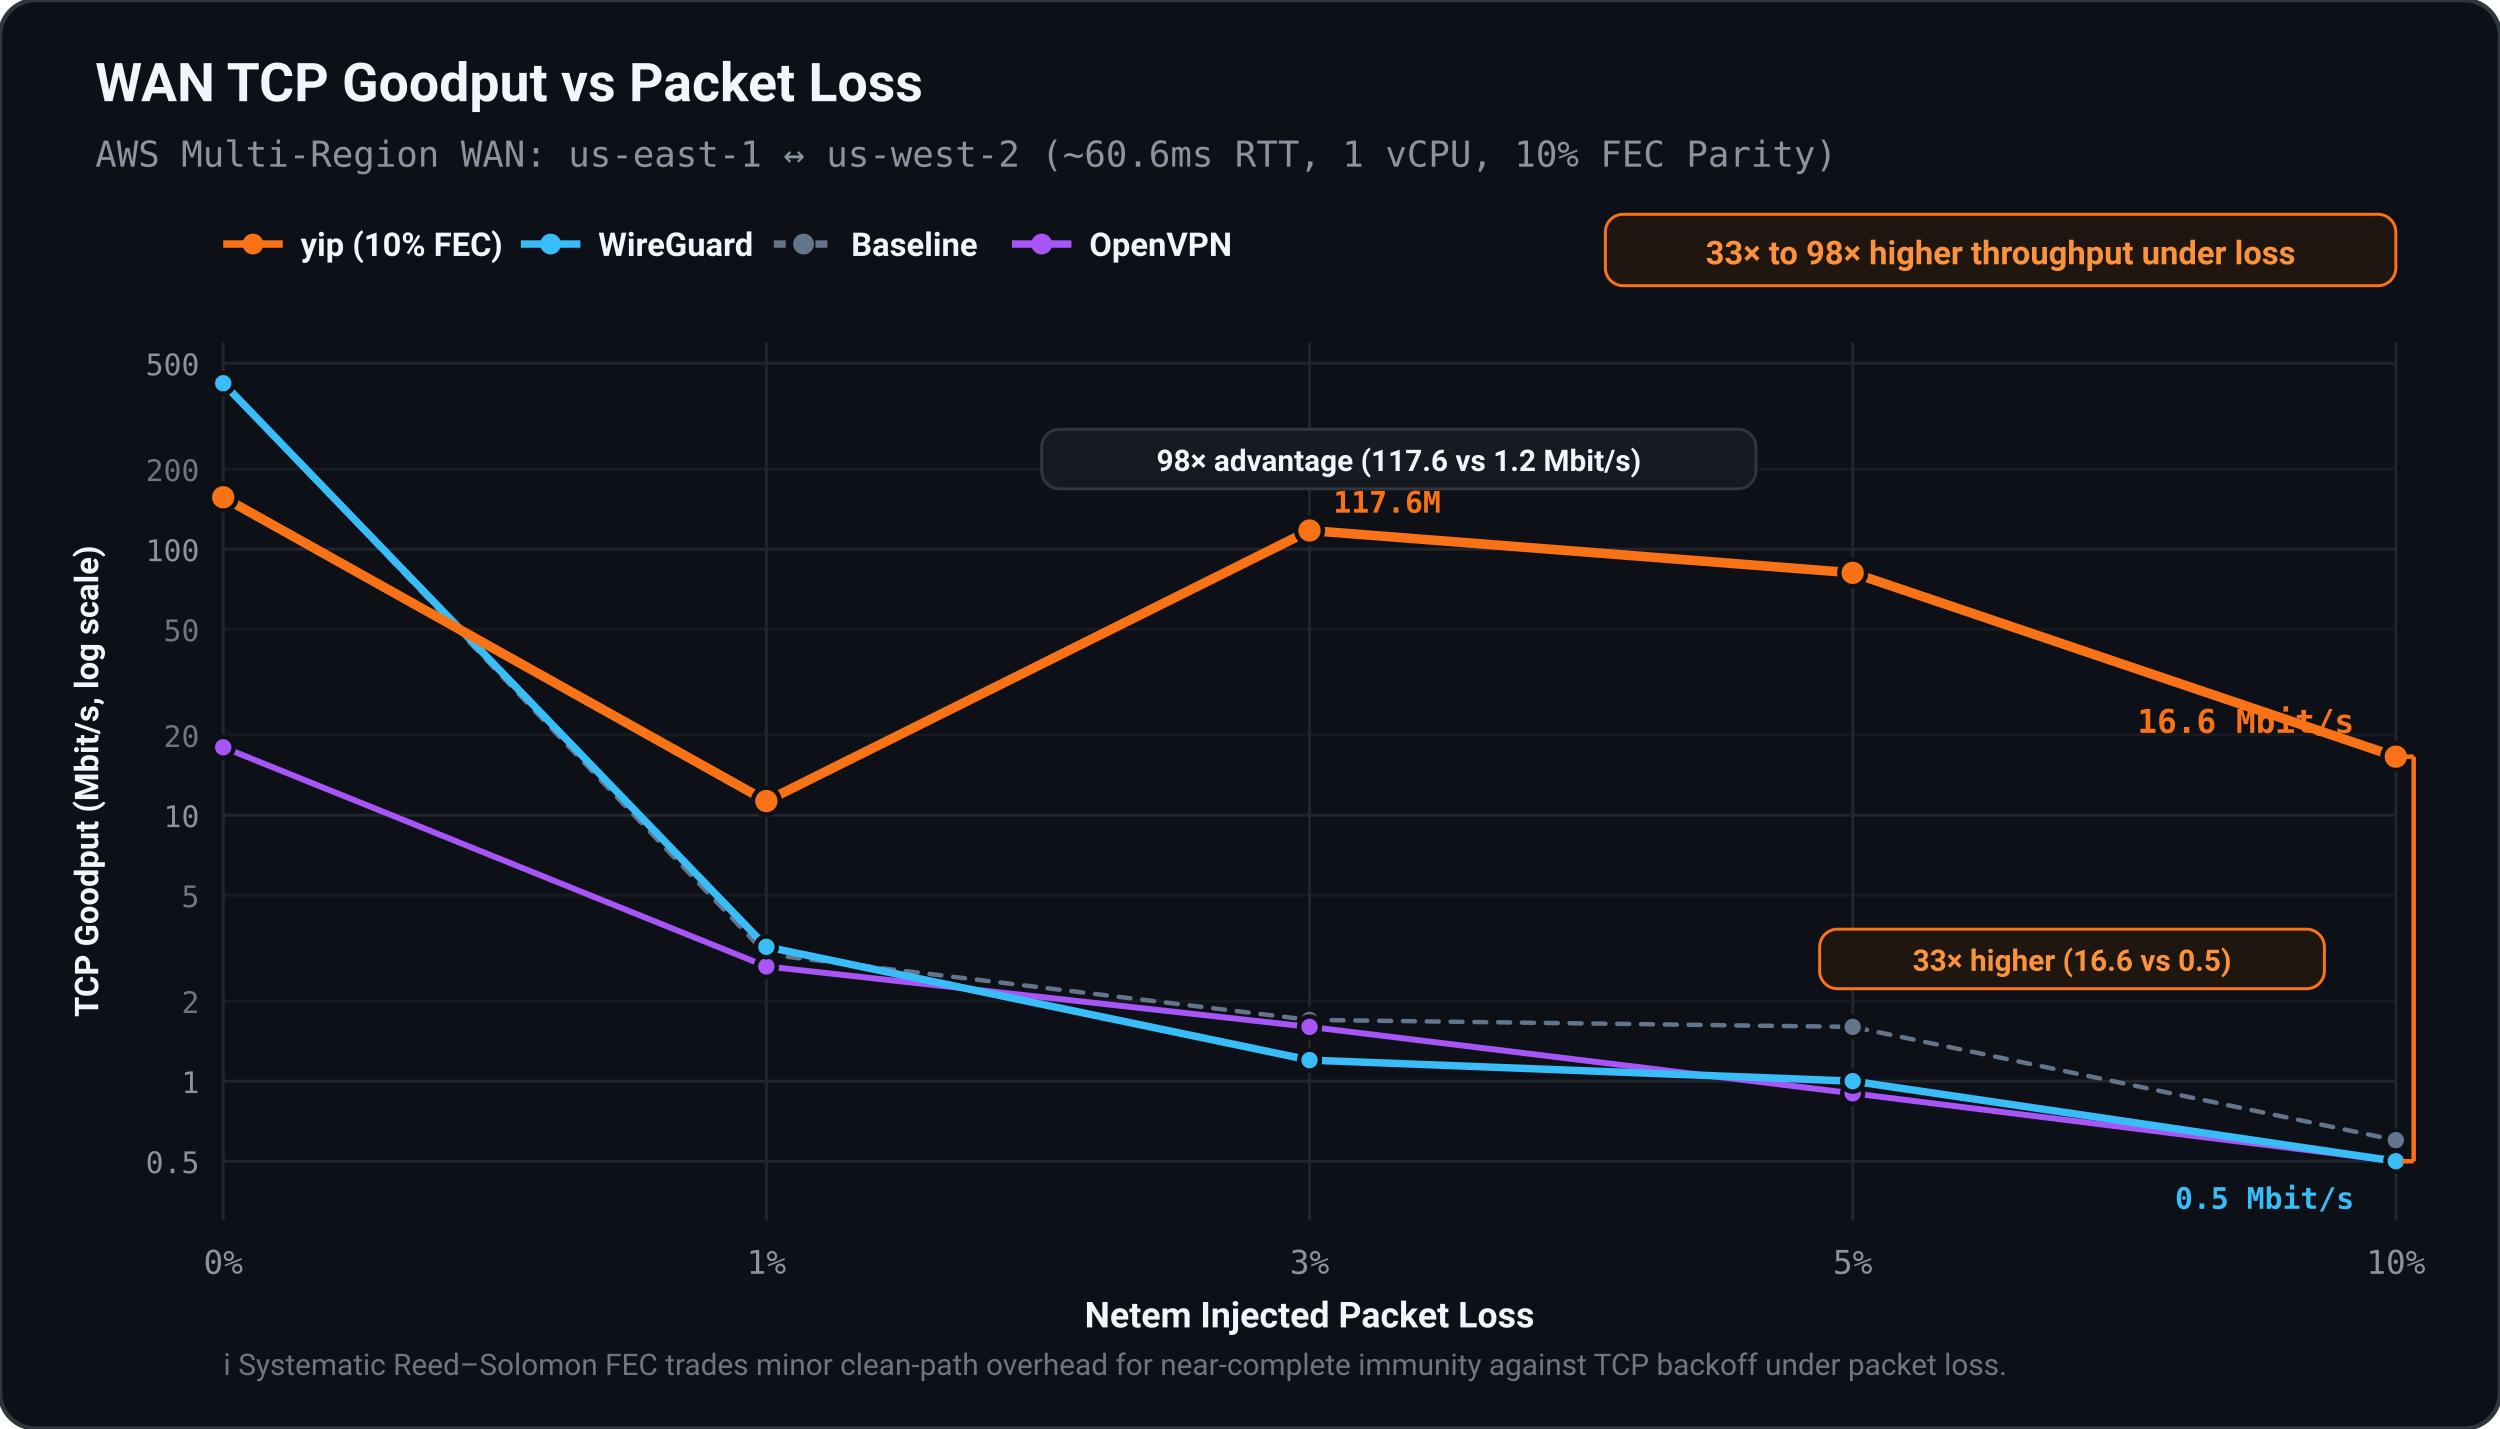
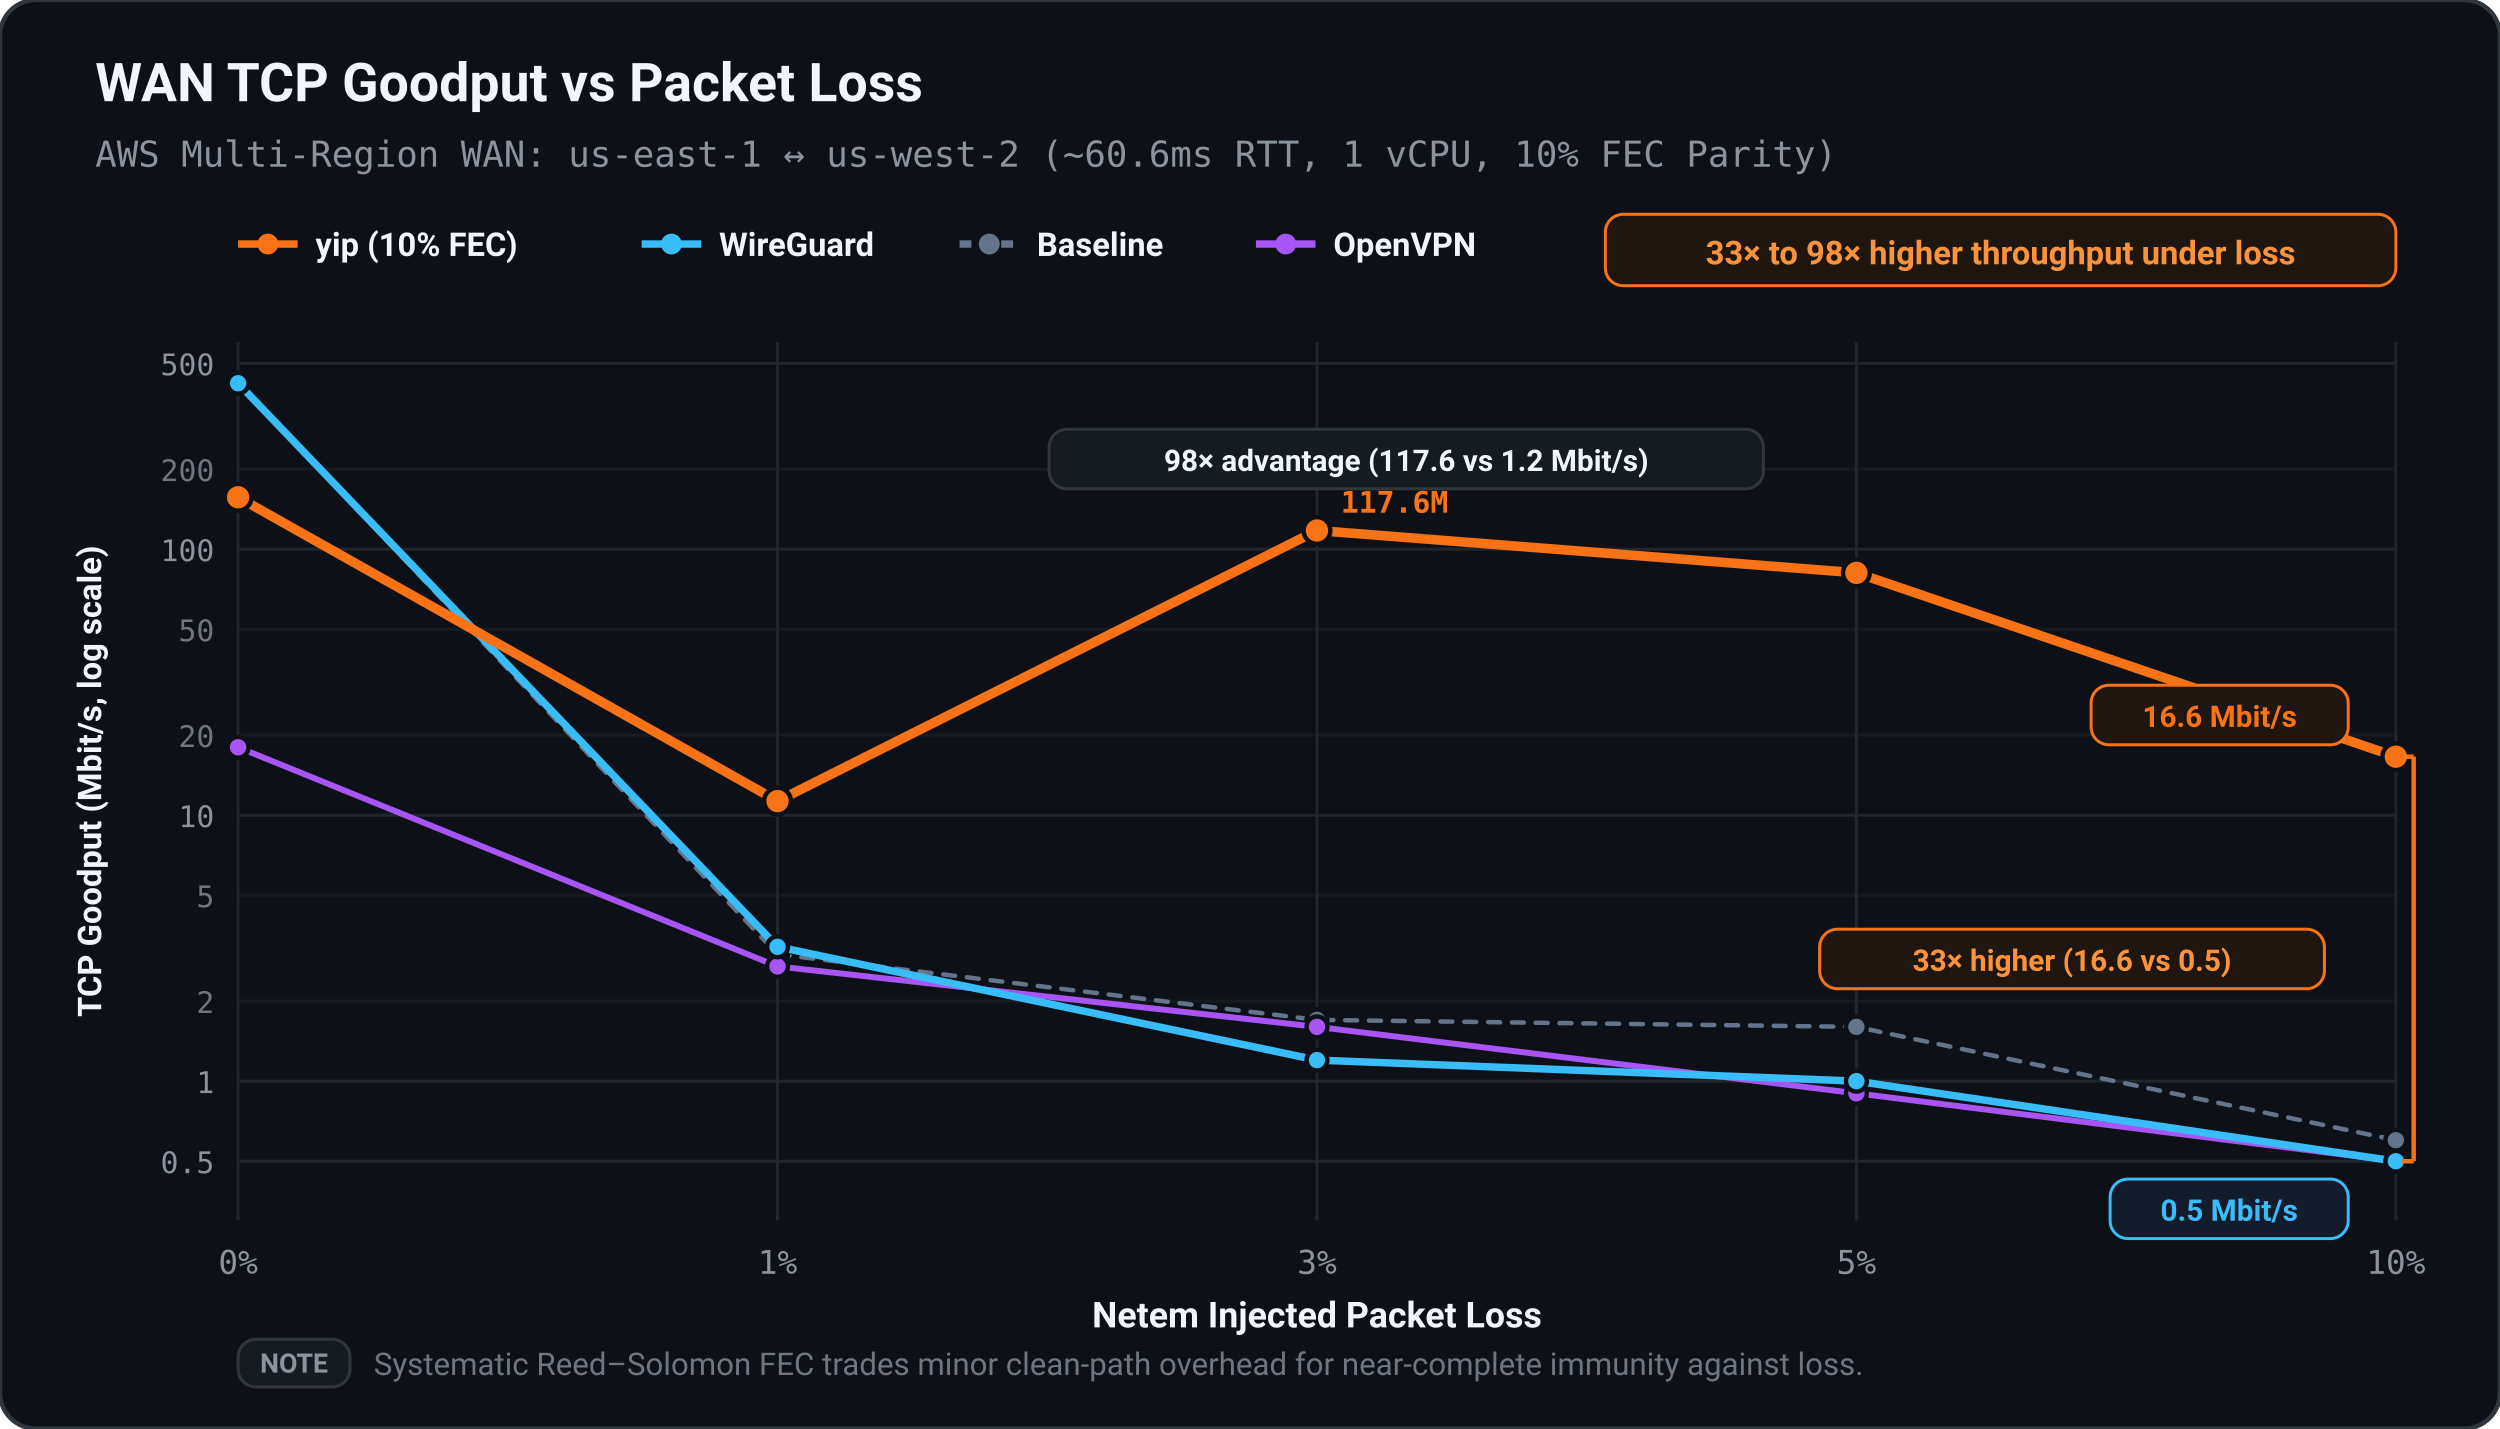
<svg xmlns="http://www.w3.org/2000/svg" viewBox="0 0 840 480" width="100%" height="100%">
  <defs>
    <style>
      text { text-rendering: geometricPrecision; }
    </style>
  </defs>
  <rect width="100%" height="100%" rx="12" fill="#0d1117" stroke="#30363d" stroke-width="1.5" />
  <text x="32.00" y="34.00" fill="#f0f6fc" font-size="18" font-family="ui-sans-serif, -apple-system, BlinkMacSystemFont, 'Segoe UI', Roboto, sans-serif" font-weight="bold" text-anchor="start">WAN TCP Goodput vs Packet Loss</text>
  <text x="32.00" y="56.00" fill="#8b949e" font-size="12" font-family="ui-monospace, SFMono-Regular, Menlo, monospace" font-weight="normal" text-anchor="start">AWS Multi-Region WAN: us-east-1 ↔ us-west-2 (~60.6ms RTT, 1 vCPU, 10% FEC Parity)</text>
-   <line x1="75.00" y1="82.00" x2="95.00" y2="82.00" stroke="#f97316" stroke-width="2.50" />
-   <circle cx="85.00" cy="82.00" r="3.50" fill="#f97316" />
-   <text x="101.00" y="86.00" fill="#f0f6fc" font-size="11" font-family="ui-sans-serif, -apple-system, BlinkMacSystemFont, 'Segoe UI', Roboto, sans-serif" font-weight="600" text-anchor="start">yip (10% FEC)</text>
-   <line x1="175.00" y1="82.00" x2="195.00" y2="82.00" stroke="#38bdf8" stroke-width="2.50" />
-   <circle cx="185.00" cy="82.00" r="3.50" fill="#38bdf8" />
-   <text x="201.00" y="86.00" fill="#f0f6fc" font-size="11" font-family="ui-sans-serif, -apple-system, BlinkMacSystemFont, 'Segoe UI', Roboto, sans-serif" font-weight="600" text-anchor="start">WireGuard</text>
-   <line x1="260.00" y1="82.00" x2="280.00" y2="82.00" stroke="#64748b" stroke-width="2.50" stroke-dasharray="4,3" />
-   <circle cx="270.00" cy="82.00" r="3.50" fill="#64748b" />
-   <text x="286.00" y="86.00" fill="#f0f6fc" font-size="11" font-family="ui-sans-serif, -apple-system, BlinkMacSystemFont, 'Segoe UI', Roboto, sans-serif" font-weight="600" text-anchor="start">Baseline</text>
-   <line x1="340.00" y1="82.00" x2="360.00" y2="82.00" stroke="#a855f7" stroke-width="2.50" />
-   <circle cx="350.00" cy="82.00" r="3.50" fill="#a855f7" />
-   <text x="366.00" y="86.00" fill="#f0f6fc" font-size="11" font-family="ui-sans-serif, -apple-system, BlinkMacSystemFont, 'Segoe UI', Roboto, sans-serif" font-weight="600" text-anchor="start">OpenVPN</text>
+   <line x1="80.00" y1="82.00" x2="100.00" y2="82.00" stroke="#f97316" stroke-width="2.50" />
+   <circle cx="90.00" cy="82.00" r="3.50" fill="#f97316" />
+   <text x="106.00" y="86.00" fill="#f0f6fc" font-size="11" font-family="ui-sans-serif, -apple-system, BlinkMacSystemFont, 'Segoe UI', Roboto, sans-serif" font-weight="600" text-anchor="start">yip (10% FEC)</text>
+   <line x1="215.60" y1="82.00" x2="235.60" y2="82.00" stroke="#38bdf8" stroke-width="2.50" />
+   <circle cx="225.60" cy="82.00" r="3.50" fill="#38bdf8" />
+   <text x="241.60" y="86.00" fill="#f0f6fc" font-size="11" font-family="ui-sans-serif, -apple-system, BlinkMacSystemFont, 'Segoe UI', Roboto, sans-serif" font-weight="600" text-anchor="start">WireGuard</text>
+   <line x1="322.40" y1="82.00" x2="342.40" y2="82.00" stroke="#64748b" stroke-width="2.50" stroke-dasharray="4,3" />
+   <circle cx="332.40" cy="82.00" r="3.50" fill="#64748b" />
+   <text x="348.40" y="86.00" fill="#f0f6fc" font-size="11" font-family="ui-sans-serif, -apple-system, BlinkMacSystemFont, 'Segoe UI', Roboto, sans-serif" font-weight="600" text-anchor="start">Baseline</text>
+   <line x1="422.00" y1="82.00" x2="442.00" y2="82.00" stroke="#a855f7" stroke-width="2.50" />
+   <circle cx="432.00" cy="82.00" r="3.50" fill="#a855f7" />
+   <text x="448.00" y="86.00" fill="#f0f6fc" font-size="11" font-family="ui-sans-serif, -apple-system, BlinkMacSystemFont, 'Segoe UI', Roboto, sans-serif" font-weight="600" text-anchor="start">OpenVPN</text>
  <rect x="539.40" y="72.00" width="265.60" height="24.00" fill="#1f1610" rx="6.00" stroke="#f97316" stroke-width="1.00" />
  <text x="672.20" y="88.80" fill="#fb923c" font-size="11" font-family="ui-sans-serif, -apple-system, BlinkMacSystemFont, 'Segoe UI', Roboto, sans-serif" font-weight="bold" text-anchor="middle">33× to 98× higher throughput under loss</text>
-   <line x1="75.00" y1="390.17" x2="805.00" y2="390.17" stroke="#21262d" stroke-width="1.00" />
-   <text x="67.00" y="394.17" fill="#8b949e" font-size="10" font-family="ui-monospace, SFMono-Regular, Menlo, monospace" font-weight="normal" text-anchor="end">0.5</text>
-   <line x1="75.00" y1="363.27" x2="805.00" y2="363.27" stroke="#21262d" stroke-width="1.00" />
-   <text x="67.00" y="367.27" fill="#8b949e" font-size="10" font-family="ui-monospace, SFMono-Regular, Menlo, monospace" font-weight="normal" text-anchor="end">1</text>
-   <line x1="75.00" y1="336.37" x2="805.00" y2="336.37" stroke="#161b22" stroke-width="1.00" />
-   <text x="67.00" y="340.37" fill="#6e7681" font-size="10" font-family="ui-monospace, SFMono-Regular, Menlo, monospace" font-weight="normal" text-anchor="end">2</text>
-   <line x1="75.00" y1="300.81" x2="805.00" y2="300.81" stroke="#161b22" stroke-width="1.00" />
-   <text x="67.00" y="304.81" fill="#6e7681" font-size="10" font-family="ui-monospace, SFMono-Regular, Menlo, monospace" font-weight="normal" text-anchor="end">5</text>
-   <line x1="75.00" y1="273.91" x2="805.00" y2="273.91" stroke="#21262d" stroke-width="1.00" />
-   <text x="67.00" y="277.91" fill="#8b949e" font-size="10" font-family="ui-monospace, SFMono-Regular, Menlo, monospace" font-weight="normal" text-anchor="end">10</text>
-   <line x1="75.00" y1="247.00" x2="805.00" y2="247.00" stroke="#161b22" stroke-width="1.00" />
-   <text x="67.00" y="251.00" fill="#6e7681" font-size="10" font-family="ui-monospace, SFMono-Regular, Menlo, monospace" font-weight="normal" text-anchor="end">20</text>
-   <line x1="75.00" y1="211.44" x2="805.00" y2="211.44" stroke="#161b22" stroke-width="1.00" />
-   <text x="67.00" y="215.44" fill="#6e7681" font-size="10" font-family="ui-monospace, SFMono-Regular, Menlo, monospace" font-weight="normal" text-anchor="end">50</text>
-   <line x1="75.00" y1="184.54" x2="805.00" y2="184.54" stroke="#21262d" stroke-width="1.00" />
-   <text x="67.00" y="188.54" fill="#8b949e" font-size="10" font-family="ui-monospace, SFMono-Regular, Menlo, monospace" font-weight="normal" text-anchor="end">100</text>
-   <line x1="75.00" y1="157.64" x2="805.00" y2="157.64" stroke="#161b22" stroke-width="1.00" />
-   <text x="67.00" y="161.64" fill="#6e7681" font-size="10" font-family="ui-monospace, SFMono-Regular, Menlo, monospace" font-weight="normal" text-anchor="end">200</text>
-   <line x1="75.00" y1="122.08" x2="805.00" y2="122.08" stroke="#21262d" stroke-width="1.00" />
-   <text x="67.00" y="126.08" fill="#8b949e" font-size="10" font-family="ui-monospace, SFMono-Regular, Menlo, monospace" font-weight="normal" text-anchor="end">500</text>
-   <line x1="75.00" y1="115.00" x2="75.00" y2="410.00" stroke="#21262d" stroke-width="1.00" />
-   <text x="75.00" y="428.00" fill="#8b949e" font-size="11" font-family="ui-monospace, SFMono-Regular, Menlo, monospace" font-weight="normal" text-anchor="middle">0%</text>
-   <line x1="257.50" y1="115.00" x2="257.50" y2="410.00" stroke="#21262d" stroke-width="1.00" />
-   <text x="257.50" y="428.00" fill="#8b949e" font-size="11" font-family="ui-monospace, SFMono-Regular, Menlo, monospace" font-weight="normal" text-anchor="middle">1%</text>
-   <line x1="440.00" y1="115.00" x2="440.00" y2="410.00" stroke="#21262d" stroke-width="1.00" />
-   <text x="440.00" y="428.00" fill="#8b949e" font-size="11" font-family="ui-monospace, SFMono-Regular, Menlo, monospace" font-weight="normal" text-anchor="middle">3%</text>
-   <line x1="622.50" y1="115.00" x2="622.50" y2="410.00" stroke="#21262d" stroke-width="1.00" />
-   <text x="622.50" y="428.00" fill="#8b949e" font-size="11" font-family="ui-monospace, SFMono-Regular, Menlo, monospace" font-weight="normal" text-anchor="middle">5%</text>
+   <line x1="80.00" y1="390.17" x2="805.00" y2="390.17" stroke="#21262d" stroke-width="1.00" />
+   <text x="72.00" y="394.17" fill="#8b949e" font-size="10" font-family="ui-monospace, SFMono-Regular, Menlo, monospace" font-weight="normal" text-anchor="end">0.5</text>
+   <line x1="80.00" y1="363.27" x2="805.00" y2="363.27" stroke="#21262d" stroke-width="1.00" />
+   <text x="72.00" y="367.27" fill="#8b949e" font-size="10" font-family="ui-monospace, SFMono-Regular, Menlo, monospace" font-weight="normal" text-anchor="end">1</text>
+   <line x1="80.00" y1="336.37" x2="805.00" y2="336.37" stroke="#161b22" stroke-width="1.00" />
+   <text x="72.00" y="340.37" fill="#6e7681" font-size="10" font-family="ui-monospace, SFMono-Regular, Menlo, monospace" font-weight="normal" text-anchor="end">2</text>
+   <line x1="80.00" y1="300.81" x2="805.00" y2="300.81" stroke="#161b22" stroke-width="1.00" />
+   <text x="72.00" y="304.81" fill="#6e7681" font-size="10" font-family="ui-monospace, SFMono-Regular, Menlo, monospace" font-weight="normal" text-anchor="end">5</text>
+   <line x1="80.00" y1="273.91" x2="805.00" y2="273.91" stroke="#21262d" stroke-width="1.00" />
+   <text x="72.00" y="277.91" fill="#8b949e" font-size="10" font-family="ui-monospace, SFMono-Regular, Menlo, monospace" font-weight="normal" text-anchor="end">10</text>
+   <line x1="80.00" y1="247.00" x2="805.00" y2="247.00" stroke="#161b22" stroke-width="1.00" />
+   <text x="72.00" y="251.00" fill="#6e7681" font-size="10" font-family="ui-monospace, SFMono-Regular, Menlo, monospace" font-weight="normal" text-anchor="end">20</text>
+   <line x1="80.00" y1="211.44" x2="805.00" y2="211.44" stroke="#161b22" stroke-width="1.00" />
+   <text x="72.00" y="215.44" fill="#6e7681" font-size="10" font-family="ui-monospace, SFMono-Regular, Menlo, monospace" font-weight="normal" text-anchor="end">50</text>
+   <line x1="80.00" y1="184.54" x2="805.00" y2="184.54" stroke="#21262d" stroke-width="1.00" />
+   <text x="72.00" y="188.54" fill="#8b949e" font-size="10" font-family="ui-monospace, SFMono-Regular, Menlo, monospace" font-weight="normal" text-anchor="end">100</text>
+   <line x1="80.00" y1="157.64" x2="805.00" y2="157.64" stroke="#161b22" stroke-width="1.00" />
+   <text x="72.00" y="161.64" fill="#6e7681" font-size="10" font-family="ui-monospace, SFMono-Regular, Menlo, monospace" font-weight="normal" text-anchor="end">200</text>
+   <line x1="80.00" y1="122.08" x2="805.00" y2="122.08" stroke="#21262d" stroke-width="1.00" />
+   <text x="72.00" y="126.08" fill="#8b949e" font-size="10" font-family="ui-monospace, SFMono-Regular, Menlo, monospace" font-weight="normal" text-anchor="end">500</text>
+   <line x1="80.00" y1="115.00" x2="80.00" y2="410.00" stroke="#21262d" stroke-width="1.00" />
+   <text x="80.00" y="428.00" fill="#8b949e" font-size="11" font-family="ui-monospace, SFMono-Regular, Menlo, monospace" font-weight="normal" text-anchor="middle">0%</text>
+   <line x1="261.25" y1="115.00" x2="261.25" y2="410.00" stroke="#21262d" stroke-width="1.00" />
+   <text x="261.25" y="428.00" fill="#8b949e" font-size="11" font-family="ui-monospace, SFMono-Regular, Menlo, monospace" font-weight="normal" text-anchor="middle">1%</text>
+   <line x1="442.50" y1="115.00" x2="442.50" y2="410.00" stroke="#21262d" stroke-width="1.00" />
+   <text x="442.50" y="428.00" fill="#8b949e" font-size="11" font-family="ui-monospace, SFMono-Regular, Menlo, monospace" font-weight="normal" text-anchor="middle">3%</text>
+   <line x1="623.75" y1="115.00" x2="623.75" y2="410.00" stroke="#21262d" stroke-width="1.00" />
+   <text x="623.75" y="428.00" fill="#8b949e" font-size="11" font-family="ui-monospace, SFMono-Regular, Menlo, monospace" font-weight="normal" text-anchor="middle">5%</text>
  <line x1="805.00" y1="115.00" x2="805.00" y2="410.00" stroke="#21262d" stroke-width="1.00" />
  <text x="805.00" y="428.00" fill="#8b949e" font-size="11" font-family="ui-monospace, SFMono-Regular, Menlo, monospace" font-weight="normal" text-anchor="middle">10%</text>
-   <text x="440.00" y="446.00" fill="#f0f6fc" font-size="12" font-family="ui-sans-serif, -apple-system, BlinkMacSystemFont, 'Segoe UI', Roboto, sans-serif" font-weight="600" text-anchor="middle">Netem Injected Packet Loss</text>
-   <text x="33.00" y="262.50" fill="#f0f6fc" font-size="11" font-family="ui-sans-serif, -apple-system, BlinkMacSystemFont, 'Segoe UI', Roboto, sans-serif" font-weight="600" text-anchor="middle" transform="rotate(-90 33.00 262.50)">TCP Goodput (Mbit/s, log scale)</text>
-   <polyline points="75.00,128.80 257.50,320.63 440.00,342.68 622.50,345.03 805.00,383.10" fill="none" stroke="#64748b" stroke-width="1.50" stroke-linecap="round" stroke-linejoin="round" stroke-dasharray="4,4" />
-   <circle cx="75.00" cy="128.80" r="3.50" fill="#64748b" stroke="#0d1117" stroke-width="1.50" />
-   <circle cx="257.50" cy="320.63" r="3.50" fill="#64748b" stroke="#0d1117" stroke-width="1.50" />
-   <circle cx="440.00" cy="342.68" r="3.50" fill="#64748b" stroke="#0d1117" stroke-width="1.50" />
-   <circle cx="622.50" cy="345.03" r="3.50" fill="#64748b" stroke="#0d1117" stroke-width="1.50" />
+   <text x="442.50" y="446.00" fill="#f0f6fc" font-size="12" font-family="ui-sans-serif, -apple-system, BlinkMacSystemFont, 'Segoe UI', Roboto, sans-serif" font-weight="600" text-anchor="middle">Netem Injected Packet Loss</text>
+   <text x="34.00" y="262.50" fill="#f0f6fc" font-size="11" font-family="ui-sans-serif, -apple-system, BlinkMacSystemFont, 'Segoe UI', Roboto, sans-serif" font-weight="600" text-anchor="middle" transform="rotate(-90 34.00 262.50)">TCP Goodput (Mbit/s, log scale)</text>
+   <polyline points="80.00,128.80 261.25,320.63 442.50,342.68 623.75,345.03 805.00,383.10" fill="none" stroke="#64748b" stroke-width="1.50" stroke-linecap="round" stroke-linejoin="round" stroke-dasharray="4,4" />
+   <circle cx="80.00" cy="128.80" r="3.50" fill="#64748b" stroke="#0d1117" stroke-width="1.50" />
+   <circle cx="261.25" cy="320.63" r="3.50" fill="#64748b" stroke="#0d1117" stroke-width="1.50" />
+   <circle cx="442.50" cy="342.68" r="3.50" fill="#64748b" stroke="#0d1117" stroke-width="1.50" />
+   <circle cx="623.75" cy="345.03" r="3.50" fill="#64748b" stroke="#0d1117" stroke-width="1.50" />
  <circle cx="805.00" cy="383.10" r="3.50" fill="#64748b" stroke="#0d1117" stroke-width="1.50" />
-   <polyline points="75.00,251.09 257.50,324.72 440.00,345.03 622.50,367.36 805.00,390.17" fill="none" stroke="#a855f7" stroke-width="2.00" stroke-linecap="round" stroke-linejoin="round" />
-   <circle cx="75.00" cy="251.09" r="3.50" fill="#a855f7" stroke="#0d1117" stroke-width="1.50" />
-   <circle cx="257.50" cy="324.72" r="3.50" fill="#a855f7" stroke="#0d1117" stroke-width="1.50" />
-   <circle cx="440.00" cy="345.03" r="3.50" fill="#a855f7" stroke="#0d1117" stroke-width="1.50" />
-   <circle cx="622.50" cy="367.36" r="3.50" fill="#a855f7" stroke="#0d1117" stroke-width="1.50" />
+   <polyline points="80.00,251.09 261.25,324.72 442.50,345.03 623.75,367.36 805.00,390.17" fill="none" stroke="#a855f7" stroke-width="2.00" stroke-linecap="round" stroke-linejoin="round" />
+   <circle cx="80.00" cy="251.09" r="3.50" fill="#a855f7" stroke="#0d1117" stroke-width="1.50" />
+   <circle cx="261.25" cy="324.72" r="3.50" fill="#a855f7" stroke="#0d1117" stroke-width="1.50" />
+   <circle cx="442.50" cy="345.03" r="3.50" fill="#a855f7" stroke="#0d1117" stroke-width="1.50" />
+   <circle cx="623.75" cy="367.36" r="3.50" fill="#a855f7" stroke="#0d1117" stroke-width="1.50" />
  <circle cx="805.00" cy="390.17" r="3.50" fill="#a855f7" stroke="#0d1117" stroke-width="1.50" />
-   <polyline points="75.00,128.77 257.50,318.13 440.00,356.20 622.50,363.27 805.00,390.17" fill="none" stroke="#38bdf8" stroke-width="2.50" stroke-linecap="round" stroke-linejoin="round" />
-   <circle cx="75.00" cy="128.77" r="3.50" fill="#38bdf8" stroke="#0d1117" stroke-width="1.50" />
-   <circle cx="257.50" cy="318.13" r="3.50" fill="#38bdf8" stroke="#0d1117" stroke-width="1.50" />
-   <circle cx="440.00" cy="356.20" r="3.50" fill="#38bdf8" stroke="#0d1117" stroke-width="1.50" />
-   <circle cx="622.50" cy="363.27" r="3.50" fill="#38bdf8" stroke="#0d1117" stroke-width="1.50" />
+   <polyline points="80.00,128.77 261.25,318.13 442.50,356.20 623.75,363.27 805.00,390.17" fill="none" stroke="#38bdf8" stroke-width="2.50" stroke-linecap="round" stroke-linejoin="round" />
+   <circle cx="80.00" cy="128.77" r="3.50" fill="#38bdf8" stroke="#0d1117" stroke-width="1.50" />
+   <circle cx="261.25" cy="318.13" r="3.50" fill="#38bdf8" stroke="#0d1117" stroke-width="1.50" />
+   <circle cx="442.50" cy="356.20" r="3.50" fill="#38bdf8" stroke="#0d1117" stroke-width="1.50" />
+   <circle cx="623.75" cy="363.27" r="3.50" fill="#38bdf8" stroke="#0d1117" stroke-width="1.50" />
  <circle cx="805.00" cy="390.17" r="3.50" fill="#38bdf8" stroke="#0d1117" stroke-width="1.50" />
-   <polyline points="75.00,167.08 257.50,269.16 440.00,178.25 622.50,192.48 805.00,254.24" fill="none" stroke="#f97316" stroke-width="3.20" stroke-linecap="round" stroke-linejoin="round" />
-   <circle cx="75.00" cy="167.08" r="4.50" fill="#f97316" stroke="#0d1117" stroke-width="1.50" />
-   <circle cx="257.50" cy="269.16" r="4.50" fill="#f97316" stroke="#0d1117" stroke-width="1.50" />
-   <circle cx="440.00" cy="178.25" r="4.50" fill="#f97316" stroke="#0d1117" stroke-width="1.50" />
-   <circle cx="622.50" cy="192.48" r="4.50" fill="#f97316" stroke="#0d1117" stroke-width="1.50" />
+   <polyline points="80.00,167.08 261.25,269.16 442.50,178.25 623.75,192.48 805.00,254.24" fill="none" stroke="#f97316" stroke-width="3.20" stroke-linecap="round" stroke-linejoin="round" />
+   <circle cx="80.00" cy="167.08" r="4.50" fill="#f97316" stroke="#0d1117" stroke-width="1.50" />
+   <circle cx="261.25" cy="269.16" r="4.50" fill="#f97316" stroke="#0d1117" stroke-width="1.50" />
+   <circle cx="442.50" cy="178.25" r="4.50" fill="#f97316" stroke="#0d1117" stroke-width="1.50" />
+   <circle cx="623.75" cy="192.48" r="4.50" fill="#f97316" stroke="#0d1117" stroke-width="1.50" />
  <circle cx="805.00" cy="254.24" r="4.50" fill="#f97316" stroke="#0d1117" stroke-width="1.50" />
-   <text x="448.00" y="172.25" fill="#f97316" font-size="10" font-family="ui-monospace, SFMono-Regular, Menlo, monospace" font-weight="bold" text-anchor="start">117.6M</text>
-   <rect x="350.00" y="144.25" width="240.00" height="20.00" fill="#161b22" rx="6.00" stroke="#30363d" stroke-width="1.00" />
-   <text x="470.00" y="158.25" fill="#f0f6fc" font-size="10" font-family="ui-sans-serif, -apple-system, BlinkMacSystemFont, 'Segoe UI', Roboto, sans-serif" font-weight="bold" text-anchor="middle">98× advantage (117.6 vs 1.2 Mbit/s)</text>
-   <text x="791.00" y="246.24" fill="#f97316" font-size="11" font-family="ui-monospace, SFMono-Regular, Menlo, monospace" font-weight="bold" text-anchor="end">16.6 Mbit/s</text>
-   <text x="791.00" y="406.17" fill="#38bdf8" font-size="10" font-family="ui-monospace, SFMono-Regular, Menlo, monospace" font-weight="bold" text-anchor="end">0.5 Mbit/s</text>
+   <text x="450.50" y="172.25" fill="#f97316" font-size="10" font-family="ui-monospace, SFMono-Regular, Menlo, monospace" font-weight="bold" text-anchor="start">117.6M</text>
+   <rect x="352.50" y="144.25" width="240.00" height="20.00" fill="#161b22" rx="6.00" stroke="#30363d" stroke-width="1.00" />
+   <text x="472.50" y="158.25" fill="#f0f6fc" font-size="10" font-family="ui-sans-serif, -apple-system, BlinkMacSystemFont, 'Segoe UI', Roboto, sans-serif" font-weight="bold" text-anchor="middle">98× advantage (117.6 vs 1.2 Mbit/s)</text>
+   <rect x="702.60" y="230.24" width="86.40" height="20.00" fill="#1f1610" rx="6.00" stroke="#f97316" stroke-width="1.00" />
+   <text x="745.80" y="244.24" fill="#f97316" font-size="10" font-family="ui-sans-serif, -apple-system, BlinkMacSystemFont, 'Segoe UI', Roboto, sans-serif" font-weight="bold" text-anchor="middle">16.6 Mbit/s</text>
+   <rect x="709.00" y="396.17" width="80.00" height="20.00" fill="#141c2b" rx="6.00" stroke="#38bdf8" stroke-width="1.00" />
+   <text x="749.00" y="410.17" fill="#38bdf8" font-size="10" font-family="ui-sans-serif, -apple-system, BlinkMacSystemFont, 'Segoe UI', Roboto, sans-serif" font-weight="bold" text-anchor="middle">0.5 Mbit/s</text>
  <line x1="811.00" y1="254.24" x2="811.00" y2="390.17" stroke="#f97316" stroke-width="1.50" />
  <line x1="807.00" y1="254.24" x2="811.00" y2="254.24" stroke="#f97316" stroke-width="1.50" />
  <line x1="807.00" y1="390.17" x2="811.00" y2="390.17" stroke="#f97316" stroke-width="1.50" />
  <rect x="611.40" y="312.21" width="169.60" height="20.00" fill="#1f1610" rx="6.00" stroke="#f97316" stroke-width="1.00" />
  <text x="696.20" y="326.21" fill="#fb923c" font-size="10" font-family="ui-sans-serif, -apple-system, BlinkMacSystemFont, 'Segoe UI', Roboto, sans-serif" font-weight="bold" text-anchor="middle">33× higher (16.6 vs 0.5)</text>
-   <text x="75.00" y="462.00" fill="#6e7681" font-size="10" font-family="ui-sans-serif, -apple-system, BlinkMacSystemFont, 'Segoe UI', Roboto, sans-serif" font-weight="normal" text-anchor="start">ℹ Systematic Reed–Solomon FEC trades minor clean-path overhead for near-complete immunity against TCP backoff under packet loss.</text>
+   <rect x="80.00" y="450.00" width="37.60" height="16.00" fill="#161b22" rx="6.00" stroke="#30363d" stroke-width="1.00" />
+   <text x="98.80" y="461.20" fill="#8b949e" font-size="9" font-family="ui-sans-serif, -apple-system, BlinkMacSystemFont, 'Segoe UI', Roboto, sans-serif" font-weight="bold" text-anchor="middle">NOTE</text>
+   <text x="125.60" y="462.00" fill="#6e7681" font-size="10.5" font-family="ui-sans-serif, -apple-system, BlinkMacSystemFont, 'Segoe UI', Roboto, sans-serif" font-weight="normal" text-anchor="start">Systematic Reed–Solomon FEC trades minor clean-path overhead for near-complete immunity against loss.</text>
</svg>
